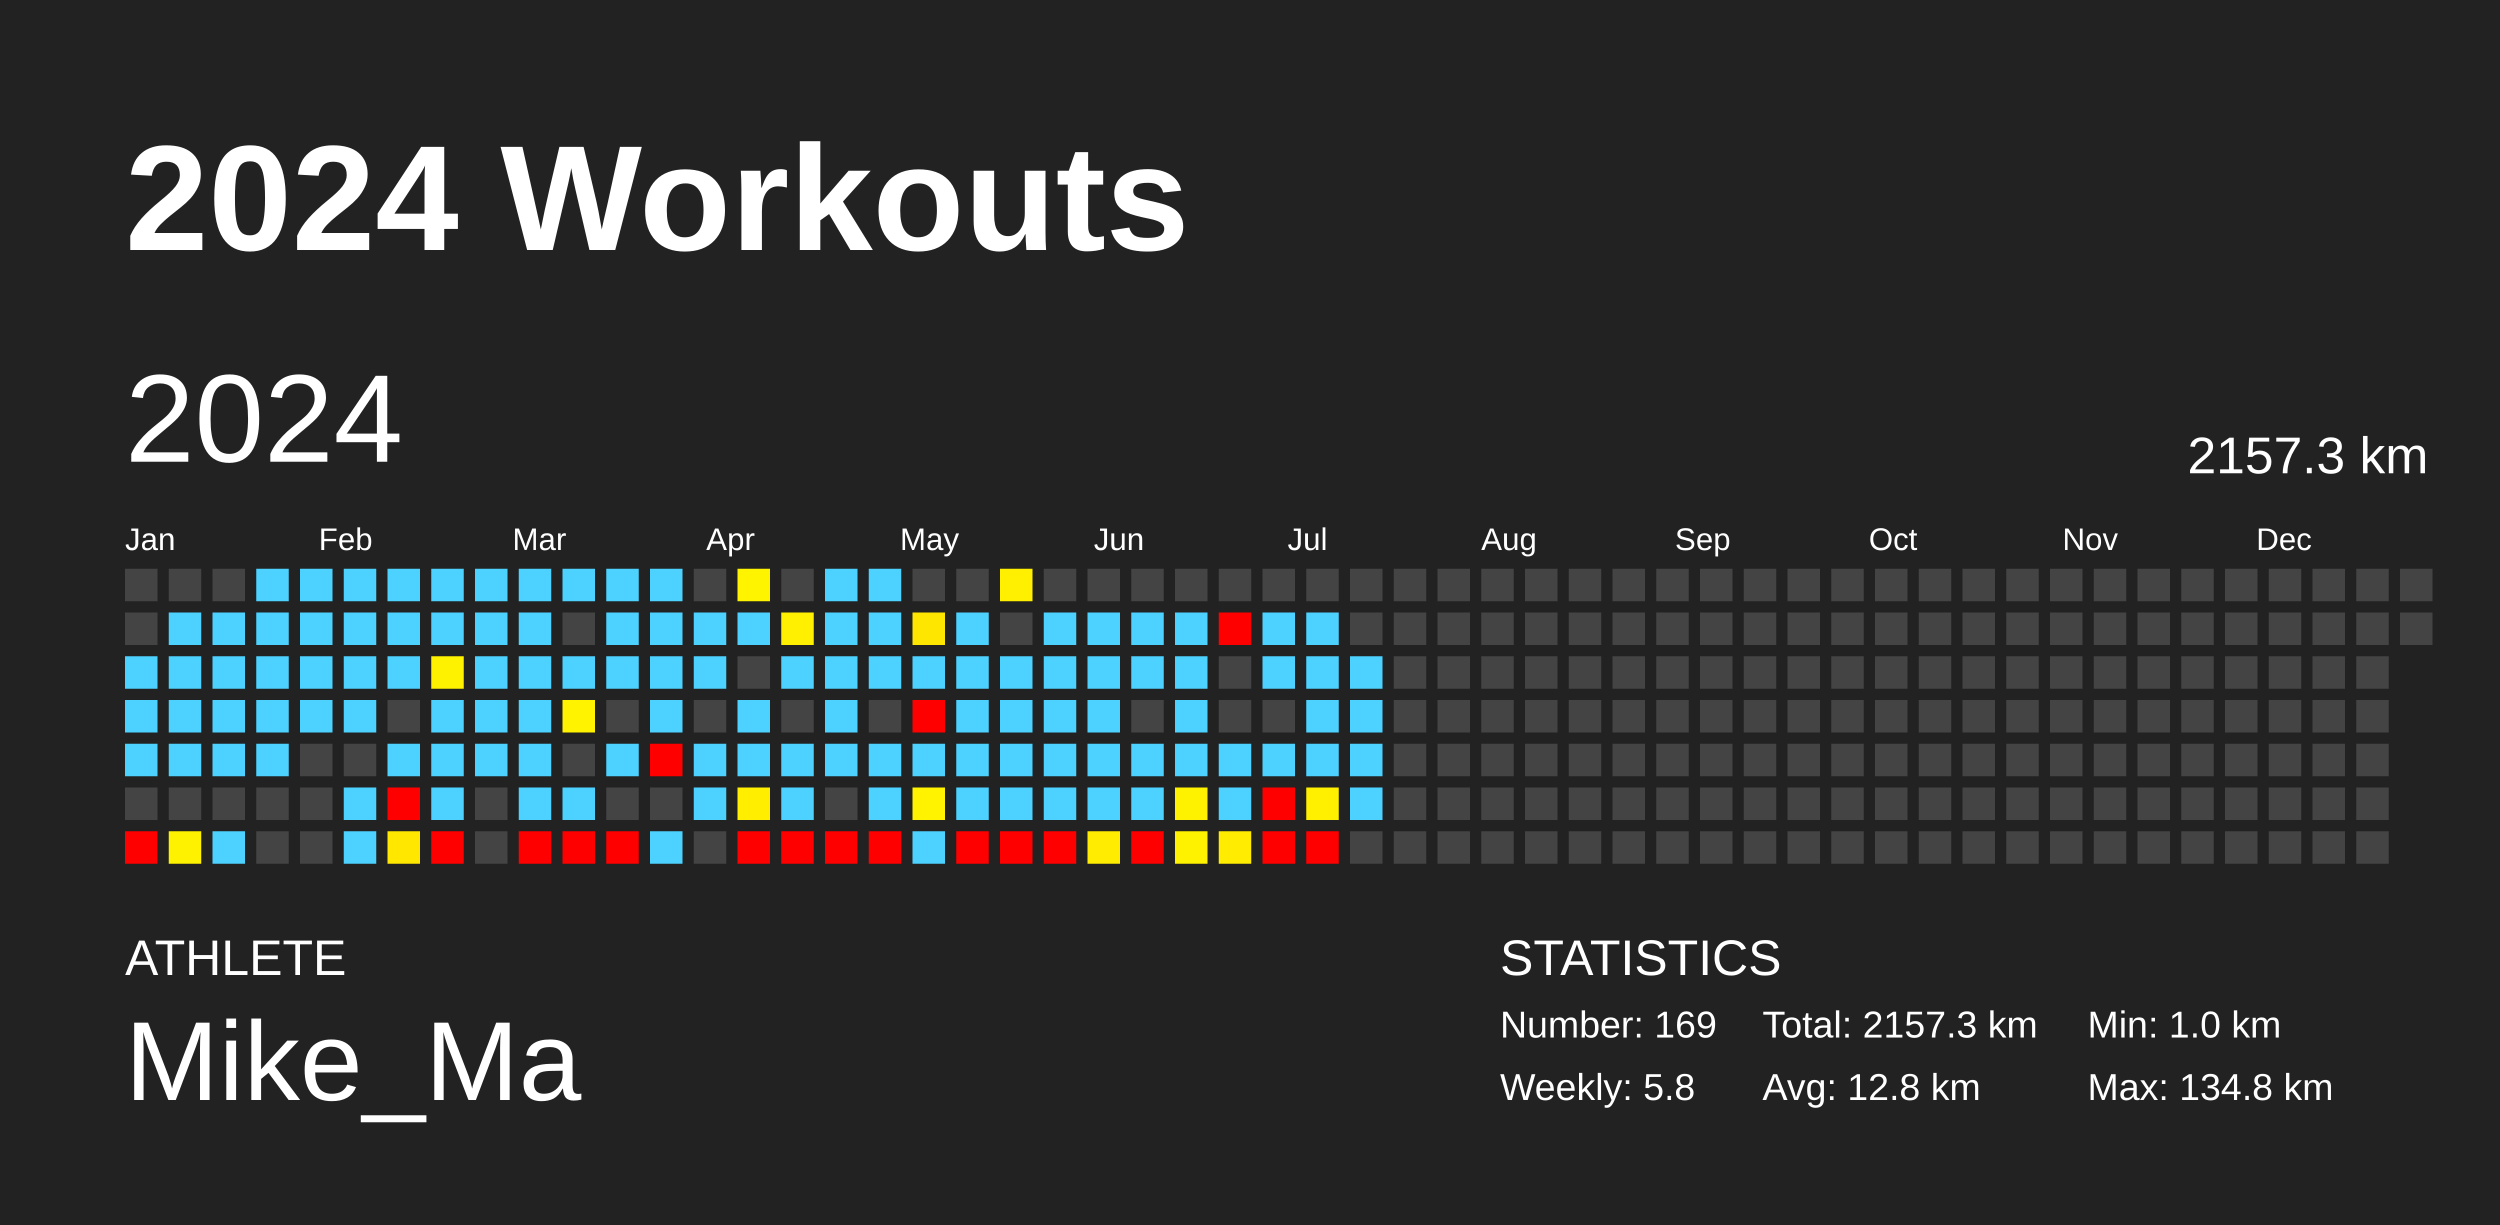
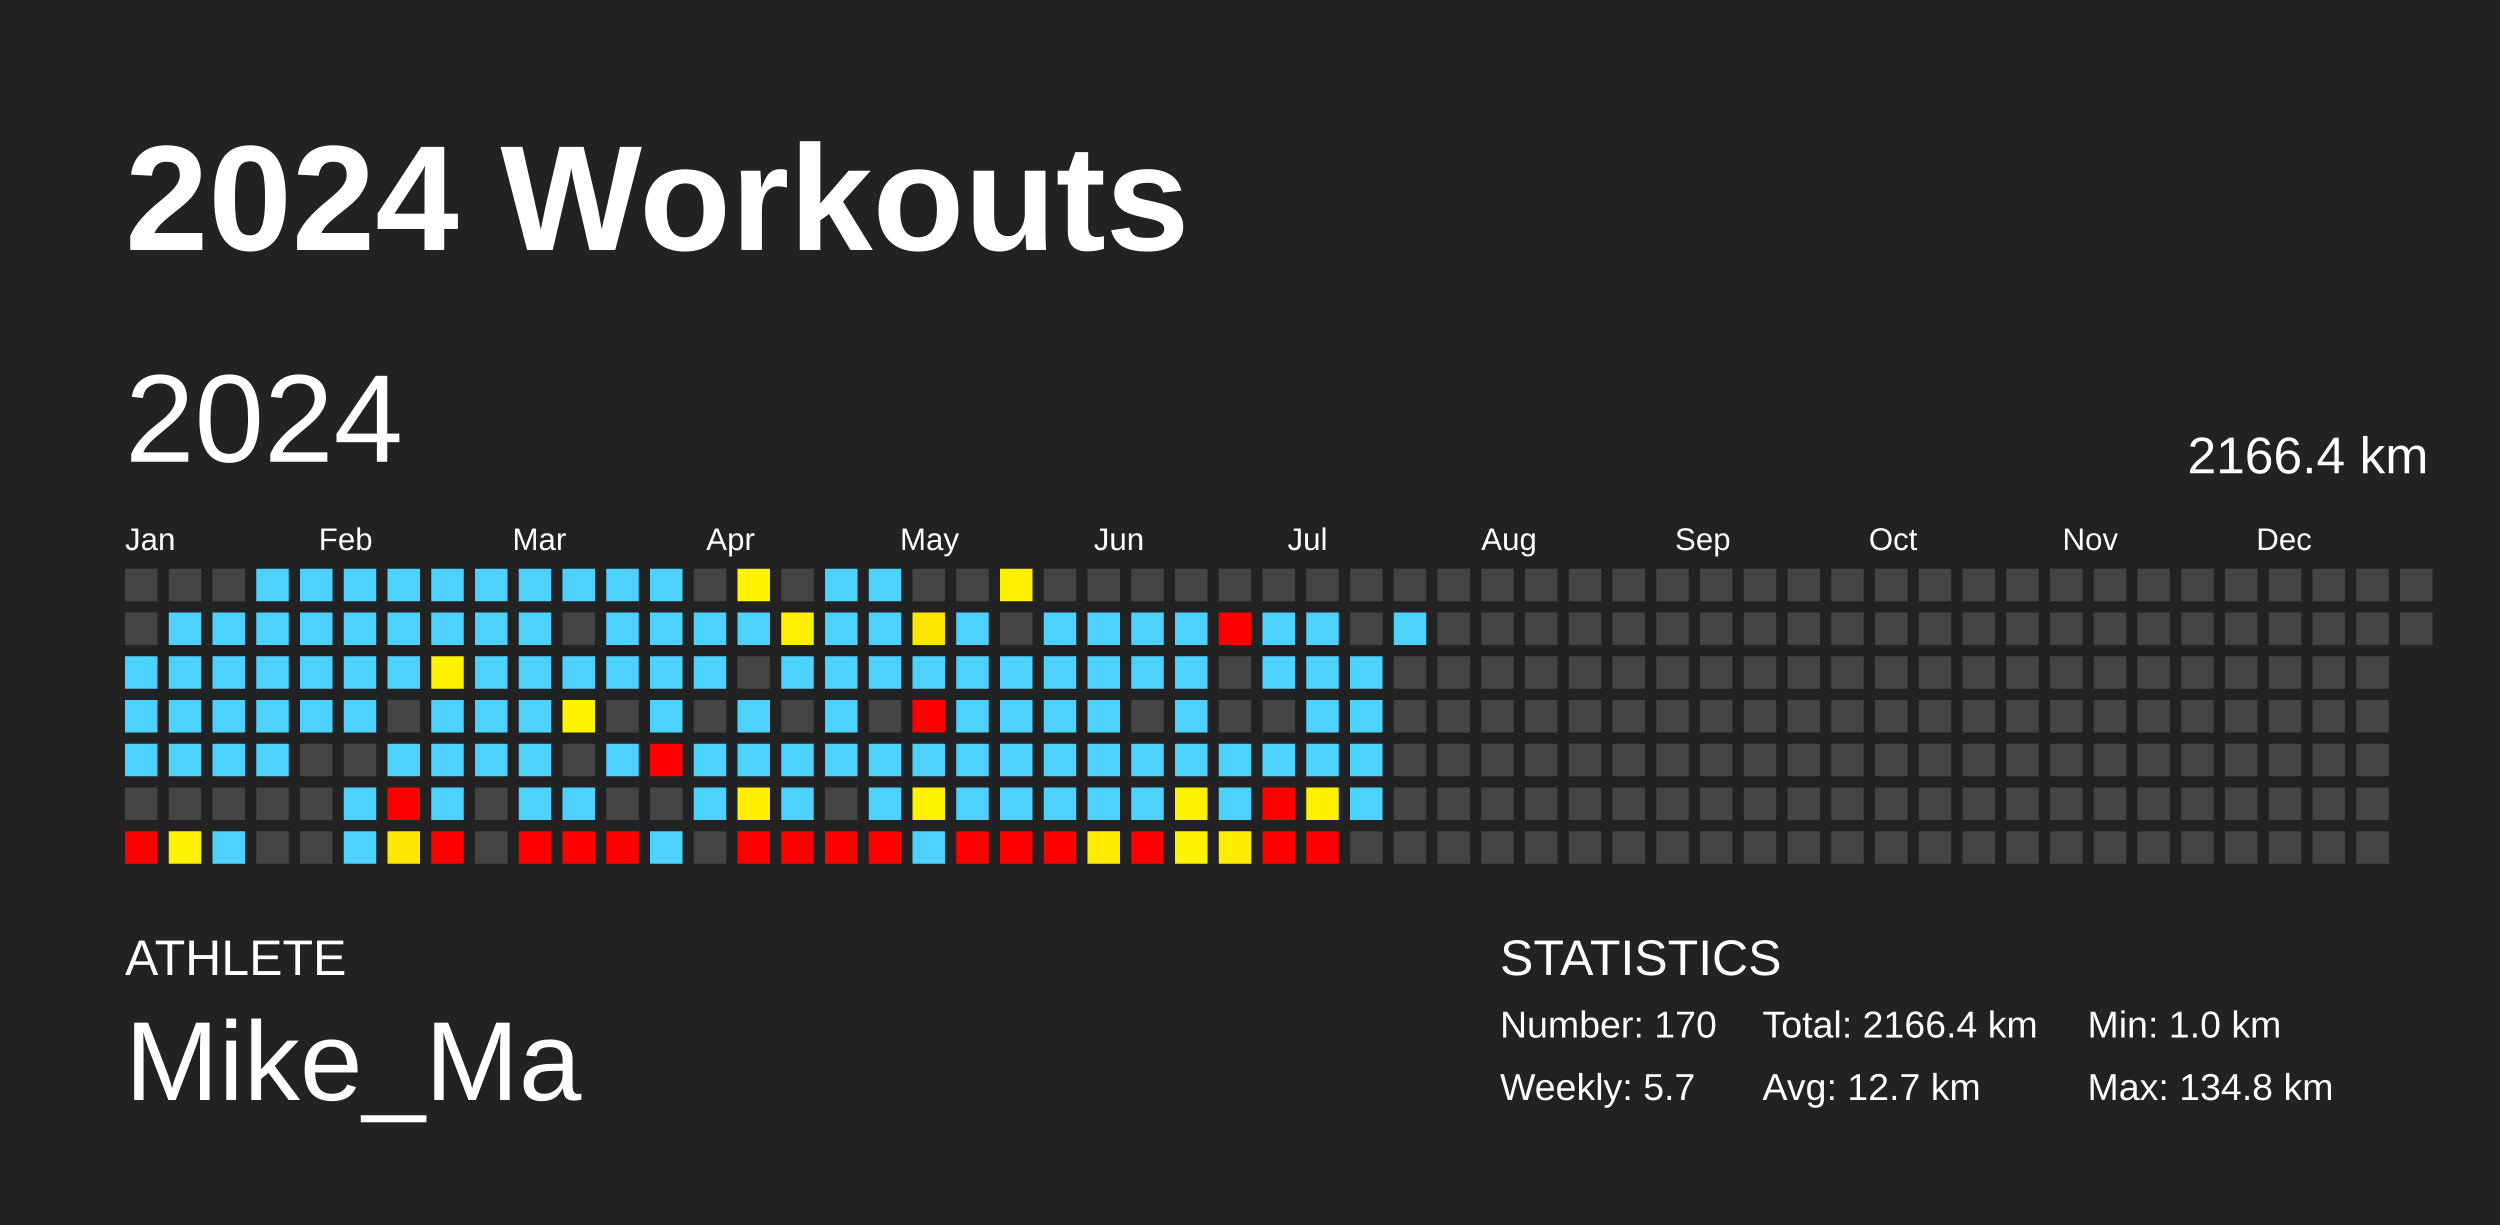
<svg xmlns="http://www.w3.org/2000/svg" baseProfile="full" height="98mm" version="1.1" viewBox="0,0,200,98" width="200mm">
  <defs />
  <rect fill="#222222" height="98" width="200" x="0" y="0" />
  <text fill="#FFFFFF" style="font-size:12px; font-family:Arial; font-weight:bold;" x="10" y="20">2024 Workouts</text>
  <text fill="#FFFFFF" style="font-size:4px; font-family:Arial" x="10" y="78">ATHLETE</text>
  <text fill="#FFFFFF" style="font-size:9px; font-family:Arial" x="10" y="88">Mike_Ma</text>
  <text fill="#FFFFFF" style="font-size:4px; font-family:Arial" x="120" y="78">STATISTICS</text>
-   <text fill="#FFFFFF" style="font-size:3px; font-family:Arial" x="120" y="83">Number: 169</text>
-   <text fill="#FFFFFF" style="font-size:3px; font-family:Arial" x="120" y="88">Weekly: 5.8</text>
-   <text fill="#FFFFFF" style="font-size:3px; font-family:Arial" x="141" y="83">Total: 2157.3 km</text>
-   <text fill="#FFFFFF" style="font-size:3px; font-family:Arial" x="141" y="88">Avg: 12.8 km</text>
+   <text fill="#FFFFFF" style="font-size:3px; font-family:Arial" x="120" y="83">Number: 170</text>
+   <text fill="#FFFFFF" style="font-size:3px; font-family:Arial" x="120" y="88">Weekly: 5.7</text>
+   <text fill="#FFFFFF" style="font-size:3px; font-family:Arial" x="141" y="83">Total: 2166.4 km</text>
+   <text fill="#FFFFFF" style="font-size:3px; font-family:Arial" x="141" y="88">Avg: 12.7 km</text>
  <text fill="#FFFFFF" style="font-size:3px; font-family:Arial" x="167" y="83">Min: 1.0 km</text>
  <text fill="#FFFFFF" style="font-size:3px; font-family:Arial" x="167" y="88">Max: 134.8 km</text>
  <text dominant-baseline="hanging" fill="#FFFFFF" style="font-size:10.0px; font-family:Arial;" x="10" y="30">2024</text>
-   <text dominant-baseline="hanging" fill="#FFFFFF" style="font-size:4.125px; font-family:Arial;" x="175" y="35">2157.3 km</text>
+   <text dominant-baseline="hanging" fill="#FFFFFF" style="font-size:4.125px; font-family:Arial;" x="175" y="35">2166.4 km</text>
  <text fill="#FFFFFF" style="font-size:2.5px; font-family:Arial" x="10.0" y="44">Jan</text>
  <text fill="#FFFFFF" style="font-size:2.5px; font-family:Arial" x="25.5" y="44">Feb</text>
  <text fill="#FFFFFF" style="font-size:2.5px; font-family:Arial" x="41.0" y="44">Mar</text>
  <text fill="#FFFFFF" style="font-size:2.5px; font-family:Arial" x="56.5" y="44">Apr</text>
  <text fill="#FFFFFF" style="font-size:2.5px; font-family:Arial" x="72.0" y="44">May</text>
  <text fill="#FFFFFF" style="font-size:2.5px; font-family:Arial" x="87.5" y="44">Jun</text>
  <text fill="#FFFFFF" style="font-size:2.5px; font-family:Arial" x="103.0" y="44">Jul</text>
  <text fill="#FFFFFF" style="font-size:2.5px; font-family:Arial" x="118.5" y="44">Aug</text>
  <text fill="#FFFFFF" style="font-size:2.5px; font-family:Arial" x="134.0" y="44">Sep</text>
  <text fill="#FFFFFF" style="font-size:2.5px; font-family:Arial" x="149.5" y="44">Oct</text>
  <text fill="#FFFFFF" style="font-size:2.5px; font-family:Arial" x="165.0" y="44">Nov</text>
  <text fill="#FFFFFF" style="font-size:2.5px; font-family:Arial" x="180.5" y="44">Dec</text>
  <rect fill="#444444" height="2.6" width="2.6" x="10.0" y="45.5" />
  <rect fill="#444444" height="2.6" width="2.6" x="10.0" y="49.0" />
  <rect fill="#4dd2ff" height="2.6" width="2.6" x="10.0" y="52.5" />
  <rect fill="#4dd2ff" height="2.6" width="2.6" x="10.0" y="56.0" />
  <rect fill="#4dd2ff" height="2.6" width="2.6" x="10.0" y="59.5" />
  <rect fill="#444444" height="2.6" width="2.6" x="10.0" y="63.0" />
  <rect fill="red" height="2.6" width="2.6" x="10.0" y="66.5" />
  <rect fill="#444444" height="2.6" width="2.6" x="13.5" y="45.5" />
  <rect fill="#4dd2ff" height="2.6" width="2.6" x="13.5" y="49.0" />
  <rect fill="#4dd2ff" height="2.6" width="2.6" x="13.5" y="52.5" />
  <rect fill="#4dd2ff" height="2.6" width="2.6" x="13.5" y="56.0" />
  <rect fill="#4dd2ff" height="2.6" width="2.6" x="13.5" y="59.5" />
  <rect fill="#444444" height="2.6" width="2.6" x="13.5" y="63.0" />
  <rect fill="#fff200" height="2.6" width="2.6" x="13.5" y="66.5" />
  <rect fill="#444444" height="2.6" width="2.6" x="17.0" y="45.5" />
  <rect fill="#4dd2ff" height="2.6" width="2.6" x="17.0" y="49.0" />
  <rect fill="#4dd2ff" height="2.6" width="2.6" x="17.0" y="52.5" />
  <rect fill="#4dd2ff" height="2.6" width="2.6" x="17.0" y="56.0" />
  <rect fill="#4dd2ff" height="2.6" width="2.6" x="17.0" y="59.5" />
  <rect fill="#444444" height="2.6" width="2.6" x="17.0" y="63.0" />
  <rect fill="#4dd2ff" height="2.6" width="2.6" x="17.0" y="66.5" />
  <rect fill="#4dd2ff" height="2.6" width="2.6" x="20.5" y="45.5" />
  <rect fill="#4dd2ff" height="2.6" width="2.6" x="20.5" y="49.0" />
  <rect fill="#4dd2ff" height="2.6" width="2.6" x="20.5" y="52.5" />
  <rect fill="#4dd2ff" height="2.6" width="2.6" x="20.5" y="56.0" />
  <rect fill="#4dd2ff" height="2.6" width="2.6" x="20.5" y="59.5" />
  <rect fill="#444444" height="2.6" width="2.6" x="20.5" y="63.0" />
  <rect fill="#444444" height="2.6" width="2.6" x="20.5" y="66.5" />
  <rect fill="#4dd2ff" height="2.6" width="2.6" x="24.0" y="45.5" />
  <rect fill="#4dd2ff" height="2.6" width="2.6" x="24.0" y="49.0" />
  <rect fill="#4dd2ff" height="2.6" width="2.6" x="24.0" y="52.5" />
  <rect fill="#4dd2ff" height="2.6" width="2.6" x="24.0" y="56.0" />
  <rect fill="#444444" height="2.6" width="2.6" x="24.0" y="59.5" />
  <rect fill="#444444" height="2.6" width="2.6" x="24.0" y="63.0" />
  <rect fill="#444444" height="2.6" width="2.6" x="24.0" y="66.5" />
  <rect fill="#4dd2ff" height="2.6" width="2.6" x="27.5" y="45.5" />
  <rect fill="#4dd2ff" height="2.6" width="2.6" x="27.5" y="49.0" />
  <rect fill="#4dd2ff" height="2.6" width="2.6" x="27.5" y="52.5" />
  <rect fill="#4dd2ff" height="2.6" width="2.6" x="27.5" y="56.0" />
  <rect fill="#444444" height="2.6" width="2.6" x="27.5" y="59.5" />
  <rect fill="#4dd2ff" height="2.6" width="2.6" x="27.5" y="63.0" />
  <rect fill="#4dd2ff" height="2.6" width="2.6" x="27.5" y="66.5" />
  <rect fill="#4dd2ff" height="2.6" width="2.6" x="31.0" y="45.5" />
  <rect fill="#4dd2ff" height="2.6" width="2.6" x="31.0" y="49.0" />
  <rect fill="#4dd2ff" height="2.6" width="2.6" x="31.0" y="52.5" />
  <rect fill="#444444" height="2.6" width="2.6" x="31.0" y="56.0" />
  <rect fill="#4dd2ff" height="2.6" width="2.6" x="31.0" y="59.5" />
  <rect fill="red" height="2.6" width="2.6" x="31.0" y="63.0" />
  <rect fill="#ffe700" height="2.6" width="2.6" x="31.0" y="66.5" />
  <rect fill="#4dd2ff" height="2.6" width="2.6" x="34.5" y="45.5" />
  <rect fill="#4dd2ff" height="2.6" width="2.6" x="34.5" y="49.0" />
  <rect fill="#fff200" height="2.6" width="2.6" x="34.5" y="52.5" />
  <rect fill="#4dd2ff" height="2.6" width="2.6" x="34.5" y="56.0" />
  <rect fill="#4dd2ff" height="2.6" width="2.6" x="34.5" y="59.5" />
  <rect fill="#4dd2ff" height="2.6" width="2.6" x="34.5" y="63.0" />
  <rect fill="red" height="2.6" width="2.6" x="34.5" y="66.5" />
  <rect fill="#4dd2ff" height="2.6" width="2.6" x="38.0" y="45.5" />
  <rect fill="#4dd2ff" height="2.6" width="2.6" x="38.0" y="49.0" />
  <rect fill="#4dd2ff" height="2.6" width="2.6" x="38.0" y="52.5" />
  <rect fill="#4dd2ff" height="2.6" width="2.6" x="38.0" y="56.0" />
  <rect fill="#4dd2ff" height="2.6" width="2.6" x="38.0" y="59.5" />
  <rect fill="#444444" height="2.6" width="2.6" x="38.0" y="63.0" />
  <rect fill="#444444" height="2.6" width="2.6" x="38.0" y="66.5" />
  <rect fill="#4dd2ff" height="2.6" width="2.6" x="41.5" y="45.5" />
  <rect fill="#4dd2ff" height="2.6" width="2.6" x="41.5" y="49.0" />
  <rect fill="#4dd2ff" height="2.6" width="2.6" x="41.5" y="52.5" />
  <rect fill="#4dd2ff" height="2.6" width="2.6" x="41.5" y="56.0" />
  <rect fill="#4dd2ff" height="2.6" width="2.6" x="41.5" y="59.5" />
  <rect fill="#4dd2ff" height="2.6" width="2.6" x="41.5" y="63.0" />
  <rect fill="red" height="2.6" width="2.6" x="41.5" y="66.5" />
  <rect fill="#4dd2ff" height="2.6" width="2.6" x="45.0" y="45.5" />
  <rect fill="#444444" height="2.6" width="2.6" x="45.0" y="49.0" />
  <rect fill="#4dd2ff" height="2.6" width="2.6" x="45.0" y="52.5" />
  <rect fill="#fff300" height="2.6" width="2.6" x="45.0" y="56.0" />
  <rect fill="#444444" height="2.6" width="2.6" x="45.0" y="59.5" />
  <rect fill="#4dd2ff" height="2.6" width="2.6" x="45.0" y="63.0" />
  <rect fill="red" height="2.6" width="2.6" x="45.0" y="66.5" />
  <rect fill="#4dd2ff" height="2.6" width="2.6" x="48.5" y="45.5" />
  <rect fill="#4dd2ff" height="2.6" width="2.6" x="48.5" y="49.0" />
  <rect fill="#4dd2ff" height="2.6" width="2.6" x="48.5" y="52.5" />
  <rect fill="#444444" height="2.6" width="2.6" x="48.5" y="56.0" />
  <rect fill="#4dd2ff" height="2.6" width="2.6" x="48.5" y="59.5" />
  <rect fill="#444444" height="2.6" width="2.6" x="48.5" y="63.0" />
  <rect fill="red" height="2.6" width="2.6" x="48.5" y="66.5" />
  <rect fill="#4dd2ff" height="2.6" width="2.6" x="52.0" y="45.5" />
  <rect fill="#4dd2ff" height="2.6" width="2.6" x="52.0" y="49.0" />
  <rect fill="#4dd2ff" height="2.6" width="2.6" x="52.0" y="52.5" />
  <rect fill="#4dd2ff" height="2.6" width="2.6" x="52.0" y="56.0" />
  <rect fill="red" height="2.6" width="2.6" x="52.0" y="59.5" />
  <rect fill="#444444" height="2.6" width="2.6" x="52.0" y="63.0" />
  <rect fill="#4dd2ff" height="2.6" width="2.6" x="52.0" y="66.5" />
  <rect fill="#444444" height="2.6" width="2.6" x="55.5" y="45.5" />
  <rect fill="#4dd2ff" height="2.6" width="2.6" x="55.5" y="49.0" />
  <rect fill="#4dd2ff" height="2.6" width="2.6" x="55.5" y="52.5" />
  <rect fill="#444444" height="2.6" width="2.6" x="55.5" y="56.0" />
  <rect fill="#4dd2ff" height="2.6" width="2.6" x="55.5" y="59.5" />
  <rect fill="#4dd2ff" height="2.6" width="2.6" x="55.5" y="63.0" />
  <rect fill="#444444" height="2.6" width="2.6" x="55.5" y="66.5" />
  <rect fill="#fff400" height="2.6" width="2.6" x="59.0" y="45.5" />
  <rect fill="#4dd2ff" height="2.6" width="2.6" x="59.0" y="49.0" />
  <rect fill="#444444" height="2.6" width="2.6" x="59.0" y="52.5" />
  <rect fill="#4dd2ff" height="2.6" width="2.6" x="59.0" y="56.0" />
  <rect fill="#4dd2ff" height="2.6" width="2.6" x="59.0" y="59.5" />
  <rect fill="#ffee00" height="2.6" width="2.6" x="59.0" y="63.0" />
  <rect fill="red" height="2.6" width="2.6" x="59.0" y="66.5" />
  <rect fill="#444444" height="2.6" width="2.6" x="62.5" y="45.5" />
  <rect fill="#ffef00" height="2.6" width="2.6" x="62.5" y="49.0" />
  <rect fill="#4dd2ff" height="2.6" width="2.6" x="62.5" y="52.5" />
  <rect fill="#444444" height="2.6" width="2.6" x="62.5" y="56.0" />
  <rect fill="#4dd2ff" height="2.6" width="2.6" x="62.5" y="59.5" />
  <rect fill="#4dd2ff" height="2.6" width="2.6" x="62.5" y="63.0" />
  <rect fill="red" height="2.6" width="2.6" x="62.5" y="66.5" />
  <rect fill="#4dd2ff" height="2.6" width="2.6" x="66.0" y="45.5" />
  <rect fill="#4dd2ff" height="2.6" width="2.6" x="66.0" y="49.0" />
  <rect fill="#4dd2ff" height="2.6" width="2.6" x="66.0" y="52.5" />
  <rect fill="#4dd2ff" height="2.6" width="2.6" x="66.0" y="56.0" />
  <rect fill="#4dd2ff" height="2.6" width="2.6" x="66.0" y="59.5" />
  <rect fill="#444444" height="2.6" width="2.6" x="66.0" y="63.0" />
  <rect fill="red" height="2.6" width="2.6" x="66.0" y="66.5" />
  <rect fill="#4dd2ff" height="2.6" width="2.6" x="69.5" y="45.5" />
  <rect fill="#4dd2ff" height="2.6" width="2.6" x="69.5" y="49.0" />
  <rect fill="#4dd2ff" height="2.6" width="2.6" x="69.5" y="52.5" />
  <rect fill="#444444" height="2.6" width="2.6" x="69.5" y="56.0" />
  <rect fill="#4dd2ff" height="2.6" width="2.6" x="69.5" y="59.5" />
  <rect fill="#4dd2ff" height="2.6" width="2.6" x="69.5" y="63.0" />
  <rect fill="red" height="2.6" width="2.6" x="69.5" y="66.5" />
  <rect fill="#444444" height="2.6" width="2.6" x="73.0" y="45.5" />
  <rect fill="#ffe600" height="2.6" width="2.6" x="73.0" y="49.0" />
  <rect fill="#4dd2ff" height="2.6" width="2.6" x="73.0" y="52.5" />
  <rect fill="red" height="2.6" width="2.6" x="73.0" y="56.0" />
  <rect fill="#4dd2ff" height="2.6" width="2.6" x="73.0" y="59.5" />
  <rect fill="#fff300" height="2.6" width="2.6" x="73.0" y="63.0" />
  <rect fill="#4dd2ff" height="2.6" width="2.6" x="73.0" y="66.5" />
  <rect fill="#444444" height="2.6" width="2.6" x="76.5" y="45.5" />
  <rect fill="#4dd2ff" height="2.6" width="2.6" x="76.5" y="49.0" />
  <rect fill="#4dd2ff" height="2.6" width="2.6" x="76.5" y="52.5" />
  <rect fill="#4dd2ff" height="2.6" width="2.6" x="76.5" y="56.0" />
  <rect fill="#4dd2ff" height="2.6" width="2.6" x="76.5" y="59.5" />
  <rect fill="#4dd2ff" height="2.6" width="2.6" x="76.5" y="63.0" />
  <rect fill="red" height="2.6" width="2.6" x="76.5" y="66.5" />
  <rect fill="#ffef00" height="2.6" width="2.6" x="80.0" y="45.5" />
  <rect fill="#444444" height="2.6" width="2.6" x="80.0" y="49.0" />
  <rect fill="#4dd2ff" height="2.6" width="2.6" x="80.0" y="52.5" />
  <rect fill="#4dd2ff" height="2.6" width="2.6" x="80.0" y="56.0" />
  <rect fill="#4dd2ff" height="2.6" width="2.6" x="80.0" y="59.5" />
  <rect fill="#4dd2ff" height="2.6" width="2.6" x="80.0" y="63.0" />
  <rect fill="red" height="2.6" width="2.6" x="80.0" y="66.5" />
  <rect fill="#444444" height="2.6" width="2.6" x="83.5" y="45.5" />
  <rect fill="#4dd2ff" height="2.6" width="2.6" x="83.5" y="49.0" />
  <rect fill="#4dd2ff" height="2.6" width="2.6" x="83.5" y="52.5" />
  <rect fill="#4dd2ff" height="2.6" width="2.6" x="83.5" y="56.0" />
  <rect fill="#4dd2ff" height="2.6" width="2.6" x="83.5" y="59.5" />
  <rect fill="#4dd2ff" height="2.6" width="2.6" x="83.5" y="63.0" />
  <rect fill="red" height="2.6" width="2.6" x="83.5" y="66.5" />
  <rect fill="#444444" height="2.6" width="2.6" x="87.0" y="45.5" />
  <rect fill="#4dd2ff" height="2.6" width="2.6" x="87.0" y="49.0" />
  <rect fill="#4dd2ff" height="2.6" width="2.6" x="87.0" y="52.5" />
  <rect fill="#4dd2ff" height="2.6" width="2.6" x="87.0" y="56.0" />
  <rect fill="#4dd2ff" height="2.6" width="2.6" x="87.0" y="59.5" />
  <rect fill="#4dd2ff" height="2.6" width="2.6" x="87.0" y="63.0" />
  <rect fill="#ffec00" height="2.6" width="2.6" x="87.0" y="66.5" />
  <rect fill="#444444" height="2.6" width="2.6" x="90.5" y="45.5" />
  <rect fill="#4dd2ff" height="2.6" width="2.6" x="90.5" y="49.0" />
  <rect fill="#4dd2ff" height="2.6" width="2.6" x="90.5" y="52.5" />
  <rect fill="#444444" height="2.6" width="2.6" x="90.5" y="56.0" />
  <rect fill="#4dd2ff" height="2.6" width="2.6" x="90.5" y="59.5" />
  <rect fill="#4dd2ff" height="2.6" width="2.6" x="90.5" y="63.0" />
  <rect fill="red" height="2.6" width="2.6" x="90.5" y="66.5" />
  <rect fill="#444444" height="2.6" width="2.6" x="94.0" y="45.5" />
  <rect fill="#4dd2ff" height="2.6" width="2.6" x="94.0" y="49.0" />
  <rect fill="#4dd2ff" height="2.6" width="2.6" x="94.0" y="52.5" />
  <rect fill="#4dd2ff" height="2.6" width="2.6" x="94.0" y="56.0" />
  <rect fill="#4dd2ff" height="2.6" width="2.6" x="94.0" y="59.5" />
  <rect fill="#fff200" height="2.6" width="2.6" x="94.0" y="63.0" />
  <rect fill="#fff200" height="2.6" width="2.6" x="94.0" y="66.5" />
  <rect fill="#444444" height="2.6" width="2.6" x="97.5" y="45.5" />
  <rect fill="red" height="2.6" width="2.6" x="97.5" y="49.0" />
  <rect fill="#444444" height="2.6" width="2.6" x="97.5" y="52.5" />
  <rect fill="#444444" height="2.6" width="2.6" x="97.5" y="56.0" />
  <rect fill="#4dd2ff" height="2.6" width="2.6" x="97.5" y="59.5" />
  <rect fill="#4dd2ff" height="2.6" width="2.6" x="97.5" y="63.0" />
  <rect fill="#ffec00" height="2.6" width="2.6" x="97.5" y="66.5" />
  <rect fill="#444444" height="2.6" width="2.6" x="101.0" y="45.5" />
  <rect fill="#4dd2ff" height="2.6" width="2.6" x="101.0" y="49.0" />
  <rect fill="#4dd2ff" height="2.6" width="2.6" x="101.0" y="52.5" />
  <rect fill="#444444" height="2.6" width="2.6" x="101.0" y="56.0" />
  <rect fill="#4dd2ff" height="2.6" width="2.6" x="101.0" y="59.5" />
  <rect fill="red" height="2.6" width="2.6" x="101.0" y="63.0" />
  <rect fill="red" height="2.6" width="2.6" x="101.0" y="66.5" />
  <rect fill="#444444" height="2.6" width="2.6" x="104.5" y="45.5" />
  <rect fill="#4dd2ff" height="2.6" width="2.6" x="104.5" y="49.0" />
  <rect fill="#4dd2ff" height="2.6" width="2.6" x="104.5" y="52.5" />
  <rect fill="#4dd2ff" height="2.6" width="2.6" x="104.5" y="56.0" />
  <rect fill="#4dd2ff" height="2.6" width="2.6" x="104.5" y="59.5" />
  <rect fill="#fff000" height="2.6" width="2.6" x="104.5" y="63.0" />
  <rect fill="red" height="2.6" width="2.6" x="104.5" y="66.5" />
  <rect fill="#444444" height="2.6" width="2.6" x="108.0" y="45.5" />
  <rect fill="#444444" height="2.6" width="2.6" x="108.0" y="49.0" />
  <rect fill="#4dd2ff" height="2.6" width="2.6" x="108.0" y="52.5" />
  <rect fill="#4dd2ff" height="2.6" width="2.6" x="108.0" y="56.0" />
  <rect fill="#4dd2ff" height="2.6" width="2.6" x="108.0" y="59.5" />
  <rect fill="#4dd2ff" height="2.6" width="2.6" x="108.0" y="63.0" />
  <rect fill="#444444" height="2.6" width="2.6" x="108.0" y="66.5" />
  <rect fill="#444444" height="2.6" width="2.6" x="111.5" y="45.5" />
-   <rect fill="#444444" height="2.6" width="2.6" x="111.5" y="49.0" />
+   <rect fill="#4dd2ff" height="2.6" width="2.6" x="111.5" y="49.0" />
  <rect fill="#444444" height="2.6" width="2.6" x="111.5" y="52.5" />
  <rect fill="#444444" height="2.6" width="2.6" x="111.5" y="56.0" />
  <rect fill="#444444" height="2.6" width="2.6" x="111.5" y="59.5" />
  <rect fill="#444444" height="2.6" width="2.6" x="111.5" y="63.0" />
  <rect fill="#444444" height="2.6" width="2.6" x="111.5" y="66.5" />
  <rect fill="#444444" height="2.6" width="2.6" x="115.0" y="45.5" />
  <rect fill="#444444" height="2.6" width="2.6" x="115.0" y="49.0" />
  <rect fill="#444444" height="2.6" width="2.6" x="115.0" y="52.5" />
  <rect fill="#444444" height="2.6" width="2.6" x="115.0" y="56.0" />
  <rect fill="#444444" height="2.6" width="2.6" x="115.0" y="59.5" />
  <rect fill="#444444" height="2.6" width="2.6" x="115.0" y="63.0" />
  <rect fill="#444444" height="2.6" width="2.6" x="115.0" y="66.5" />
  <rect fill="#444444" height="2.6" width="2.6" x="118.5" y="45.5" />
  <rect fill="#444444" height="2.6" width="2.6" x="118.5" y="49.0" />
  <rect fill="#444444" height="2.6" width="2.6" x="118.5" y="52.5" />
  <rect fill="#444444" height="2.6" width="2.6" x="118.5" y="56.0" />
  <rect fill="#444444" height="2.6" width="2.6" x="118.5" y="59.5" />
  <rect fill="#444444" height="2.6" width="2.6" x="118.5" y="63.0" />
  <rect fill="#444444" height="2.6" width="2.6" x="118.5" y="66.5" />
  <rect fill="#444444" height="2.6" width="2.6" x="122.0" y="45.5" />
  <rect fill="#444444" height="2.6" width="2.6" x="122.0" y="49.0" />
  <rect fill="#444444" height="2.6" width="2.6" x="122.0" y="52.5" />
  <rect fill="#444444" height="2.6" width="2.6" x="122.0" y="56.0" />
  <rect fill="#444444" height="2.6" width="2.6" x="122.0" y="59.5" />
  <rect fill="#444444" height="2.6" width="2.6" x="122.0" y="63.0" />
  <rect fill="#444444" height="2.6" width="2.6" x="122.0" y="66.5" />
  <rect fill="#444444" height="2.6" width="2.6" x="125.5" y="45.5" />
  <rect fill="#444444" height="2.6" width="2.6" x="125.5" y="49.0" />
  <rect fill="#444444" height="2.6" width="2.6" x="125.5" y="52.5" />
  <rect fill="#444444" height="2.6" width="2.6" x="125.5" y="56.0" />
  <rect fill="#444444" height="2.6" width="2.6" x="125.5" y="59.5" />
  <rect fill="#444444" height="2.6" width="2.6" x="125.5" y="63.0" />
  <rect fill="#444444" height="2.6" width="2.6" x="125.5" y="66.5" />
  <rect fill="#444444" height="2.6" width="2.6" x="129.0" y="45.5" />
  <rect fill="#444444" height="2.6" width="2.6" x="129.0" y="49.0" />
  <rect fill="#444444" height="2.6" width="2.6" x="129.0" y="52.5" />
  <rect fill="#444444" height="2.6" width="2.6" x="129.0" y="56.0" />
  <rect fill="#444444" height="2.6" width="2.6" x="129.0" y="59.5" />
  <rect fill="#444444" height="2.6" width="2.6" x="129.0" y="63.0" />
  <rect fill="#444444" height="2.6" width="2.6" x="129.0" y="66.5" />
  <rect fill="#444444" height="2.6" width="2.6" x="132.5" y="45.5" />
  <rect fill="#444444" height="2.6" width="2.6" x="132.5" y="49.0" />
  <rect fill="#444444" height="2.6" width="2.6" x="132.5" y="52.5" />
  <rect fill="#444444" height="2.6" width="2.6" x="132.5" y="56.0" />
  <rect fill="#444444" height="2.6" width="2.6" x="132.5" y="59.5" />
  <rect fill="#444444" height="2.6" width="2.6" x="132.5" y="63.0" />
  <rect fill="#444444" height="2.6" width="2.6" x="132.5" y="66.5" />
  <rect fill="#444444" height="2.6" width="2.6" x="136.0" y="45.5" />
  <rect fill="#444444" height="2.6" width="2.6" x="136.0" y="49.0" />
  <rect fill="#444444" height="2.6" width="2.6" x="136.0" y="52.5" />
  <rect fill="#444444" height="2.6" width="2.6" x="136.0" y="56.0" />
  <rect fill="#444444" height="2.6" width="2.6" x="136.0" y="59.5" />
  <rect fill="#444444" height="2.6" width="2.6" x="136.0" y="63.0" />
  <rect fill="#444444" height="2.6" width="2.6" x="136.0" y="66.5" />
  <rect fill="#444444" height="2.6" width="2.6" x="139.5" y="45.5" />
  <rect fill="#444444" height="2.6" width="2.6" x="139.5" y="49.0" />
  <rect fill="#444444" height="2.6" width="2.6" x="139.5" y="52.5" />
  <rect fill="#444444" height="2.6" width="2.6" x="139.5" y="56.0" />
  <rect fill="#444444" height="2.6" width="2.6" x="139.5" y="59.5" />
  <rect fill="#444444" height="2.6" width="2.6" x="139.5" y="63.0" />
  <rect fill="#444444" height="2.6" width="2.6" x="139.5" y="66.5" />
  <rect fill="#444444" height="2.6" width="2.6" x="143.0" y="45.5" />
  <rect fill="#444444" height="2.6" width="2.6" x="143.0" y="49.0" />
  <rect fill="#444444" height="2.6" width="2.6" x="143.0" y="52.5" />
  <rect fill="#444444" height="2.6" width="2.6" x="143.0" y="56.0" />
  <rect fill="#444444" height="2.6" width="2.6" x="143.0" y="59.5" />
  <rect fill="#444444" height="2.6" width="2.6" x="143.0" y="63.0" />
  <rect fill="#444444" height="2.6" width="2.6" x="143.0" y="66.5" />
  <rect fill="#444444" height="2.6" width="2.6" x="146.5" y="45.5" />
  <rect fill="#444444" height="2.6" width="2.6" x="146.5" y="49.0" />
  <rect fill="#444444" height="2.6" width="2.6" x="146.5" y="52.5" />
  <rect fill="#444444" height="2.6" width="2.6" x="146.5" y="56.0" />
  <rect fill="#444444" height="2.6" width="2.6" x="146.5" y="59.5" />
  <rect fill="#444444" height="2.6" width="2.6" x="146.5" y="63.0" />
  <rect fill="#444444" height="2.6" width="2.6" x="146.5" y="66.5" />
  <rect fill="#444444" height="2.6" width="2.6" x="150.0" y="45.5" />
  <rect fill="#444444" height="2.6" width="2.6" x="150.0" y="49.0" />
  <rect fill="#444444" height="2.6" width="2.6" x="150.0" y="52.5" />
  <rect fill="#444444" height="2.6" width="2.6" x="150.0" y="56.0" />
  <rect fill="#444444" height="2.6" width="2.6" x="150.0" y="59.5" />
  <rect fill="#444444" height="2.6" width="2.6" x="150.0" y="63.0" />
  <rect fill="#444444" height="2.6" width="2.6" x="150.0" y="66.5" />
  <rect fill="#444444" height="2.6" width="2.6" x="153.5" y="45.5" />
  <rect fill="#444444" height="2.6" width="2.6" x="153.5" y="49.0" />
  <rect fill="#444444" height="2.6" width="2.6" x="153.5" y="52.5" />
  <rect fill="#444444" height="2.6" width="2.6" x="153.5" y="56.0" />
  <rect fill="#444444" height="2.6" width="2.6" x="153.5" y="59.5" />
  <rect fill="#444444" height="2.6" width="2.6" x="153.5" y="63.0" />
  <rect fill="#444444" height="2.6" width="2.6" x="153.5" y="66.5" />
  <rect fill="#444444" height="2.6" width="2.6" x="157.0" y="45.5" />
  <rect fill="#444444" height="2.6" width="2.6" x="157.0" y="49.0" />
  <rect fill="#444444" height="2.6" width="2.6" x="157.0" y="52.5" />
  <rect fill="#444444" height="2.6" width="2.6" x="157.0" y="56.0" />
  <rect fill="#444444" height="2.6" width="2.6" x="157.0" y="59.5" />
  <rect fill="#444444" height="2.6" width="2.6" x="157.0" y="63.0" />
  <rect fill="#444444" height="2.6" width="2.6" x="157.0" y="66.5" />
  <rect fill="#444444" height="2.6" width="2.6" x="160.5" y="45.5" />
  <rect fill="#444444" height="2.6" width="2.6" x="160.5" y="49.0" />
  <rect fill="#444444" height="2.6" width="2.6" x="160.5" y="52.5" />
  <rect fill="#444444" height="2.6" width="2.6" x="160.5" y="56.0" />
  <rect fill="#444444" height="2.6" width="2.6" x="160.5" y="59.5" />
  <rect fill="#444444" height="2.6" width="2.6" x="160.5" y="63.0" />
  <rect fill="#444444" height="2.6" width="2.6" x="160.5" y="66.5" />
  <rect fill="#444444" height="2.6" width="2.6" x="164.0" y="45.5" />
  <rect fill="#444444" height="2.6" width="2.6" x="164.0" y="49.0" />
  <rect fill="#444444" height="2.6" width="2.6" x="164.0" y="52.5" />
  <rect fill="#444444" height="2.6" width="2.6" x="164.0" y="56.0" />
  <rect fill="#444444" height="2.6" width="2.6" x="164.0" y="59.5" />
  <rect fill="#444444" height="2.6" width="2.6" x="164.0" y="63.0" />
  <rect fill="#444444" height="2.6" width="2.6" x="164.0" y="66.5" />
  <rect fill="#444444" height="2.6" width="2.6" x="167.5" y="45.5" />
  <rect fill="#444444" height="2.6" width="2.6" x="167.5" y="49.0" />
  <rect fill="#444444" height="2.6" width="2.6" x="167.5" y="52.5" />
  <rect fill="#444444" height="2.6" width="2.6" x="167.5" y="56.0" />
  <rect fill="#444444" height="2.6" width="2.6" x="167.5" y="59.5" />
  <rect fill="#444444" height="2.6" width="2.6" x="167.5" y="63.0" />
  <rect fill="#444444" height="2.6" width="2.6" x="167.5" y="66.5" />
  <rect fill="#444444" height="2.6" width="2.6" x="171.0" y="45.5" />
  <rect fill="#444444" height="2.6" width="2.6" x="171.0" y="49.0" />
  <rect fill="#444444" height="2.6" width="2.6" x="171.0" y="52.5" />
  <rect fill="#444444" height="2.6" width="2.6" x="171.0" y="56.0" />
  <rect fill="#444444" height="2.6" width="2.6" x="171.0" y="59.5" />
  <rect fill="#444444" height="2.6" width="2.6" x="171.0" y="63.0" />
  <rect fill="#444444" height="2.6" width="2.6" x="171.0" y="66.5" />
  <rect fill="#444444" height="2.6" width="2.6" x="174.5" y="45.5" />
  <rect fill="#444444" height="2.6" width="2.6" x="174.5" y="49.0" />
  <rect fill="#444444" height="2.6" width="2.6" x="174.5" y="52.5" />
  <rect fill="#444444" height="2.6" width="2.6" x="174.5" y="56.0" />
  <rect fill="#444444" height="2.6" width="2.6" x="174.5" y="59.5" />
  <rect fill="#444444" height="2.6" width="2.6" x="174.5" y="63.0" />
  <rect fill="#444444" height="2.6" width="2.6" x="174.5" y="66.5" />
  <rect fill="#444444" height="2.6" width="2.6" x="178.0" y="45.5" />
  <rect fill="#444444" height="2.6" width="2.6" x="178.0" y="49.0" />
  <rect fill="#444444" height="2.6" width="2.6" x="178.0" y="52.5" />
  <rect fill="#444444" height="2.6" width="2.6" x="178.0" y="56.0" />
  <rect fill="#444444" height="2.6" width="2.6" x="178.0" y="59.5" />
  <rect fill="#444444" height="2.6" width="2.6" x="178.0" y="63.0" />
  <rect fill="#444444" height="2.6" width="2.6" x="178.0" y="66.5" />
  <rect fill="#444444" height="2.6" width="2.6" x="181.5" y="45.5" />
  <rect fill="#444444" height="2.6" width="2.6" x="181.5" y="49.0" />
  <rect fill="#444444" height="2.6" width="2.6" x="181.5" y="52.5" />
  <rect fill="#444444" height="2.6" width="2.6" x="181.5" y="56.0" />
  <rect fill="#444444" height="2.6" width="2.6" x="181.5" y="59.5" />
  <rect fill="#444444" height="2.6" width="2.6" x="181.5" y="63.0" />
  <rect fill="#444444" height="2.6" width="2.6" x="181.5" y="66.5" />
  <rect fill="#444444" height="2.6" width="2.6" x="185.0" y="45.5" />
  <rect fill="#444444" height="2.6" width="2.6" x="185.0" y="49.0" />
  <rect fill="#444444" height="2.6" width="2.6" x="185.0" y="52.5" />
  <rect fill="#444444" height="2.6" width="2.6" x="185.0" y="56.0" />
  <rect fill="#444444" height="2.6" width="2.6" x="185.0" y="59.5" />
  <rect fill="#444444" height="2.6" width="2.6" x="185.0" y="63.0" />
  <rect fill="#444444" height="2.6" width="2.6" x="185.0" y="66.5" />
  <rect fill="#444444" height="2.6" width="2.6" x="188.5" y="45.5" />
  <rect fill="#444444" height="2.6" width="2.6" x="188.5" y="49.0" />
  <rect fill="#444444" height="2.6" width="2.6" x="188.5" y="52.5" />
  <rect fill="#444444" height="2.6" width="2.6" x="188.5" y="56.0" />
  <rect fill="#444444" height="2.6" width="2.6" x="188.5" y="59.5" />
  <rect fill="#444444" height="2.6" width="2.6" x="188.5" y="63.0" />
  <rect fill="#444444" height="2.6" width="2.6" x="188.5" y="66.5" />
  <rect fill="#444444" height="2.6" width="2.6" x="192.0" y="45.5" />
  <rect fill="#444444" height="2.6" width="2.6" x="192.0" y="49.0" />
</svg>
